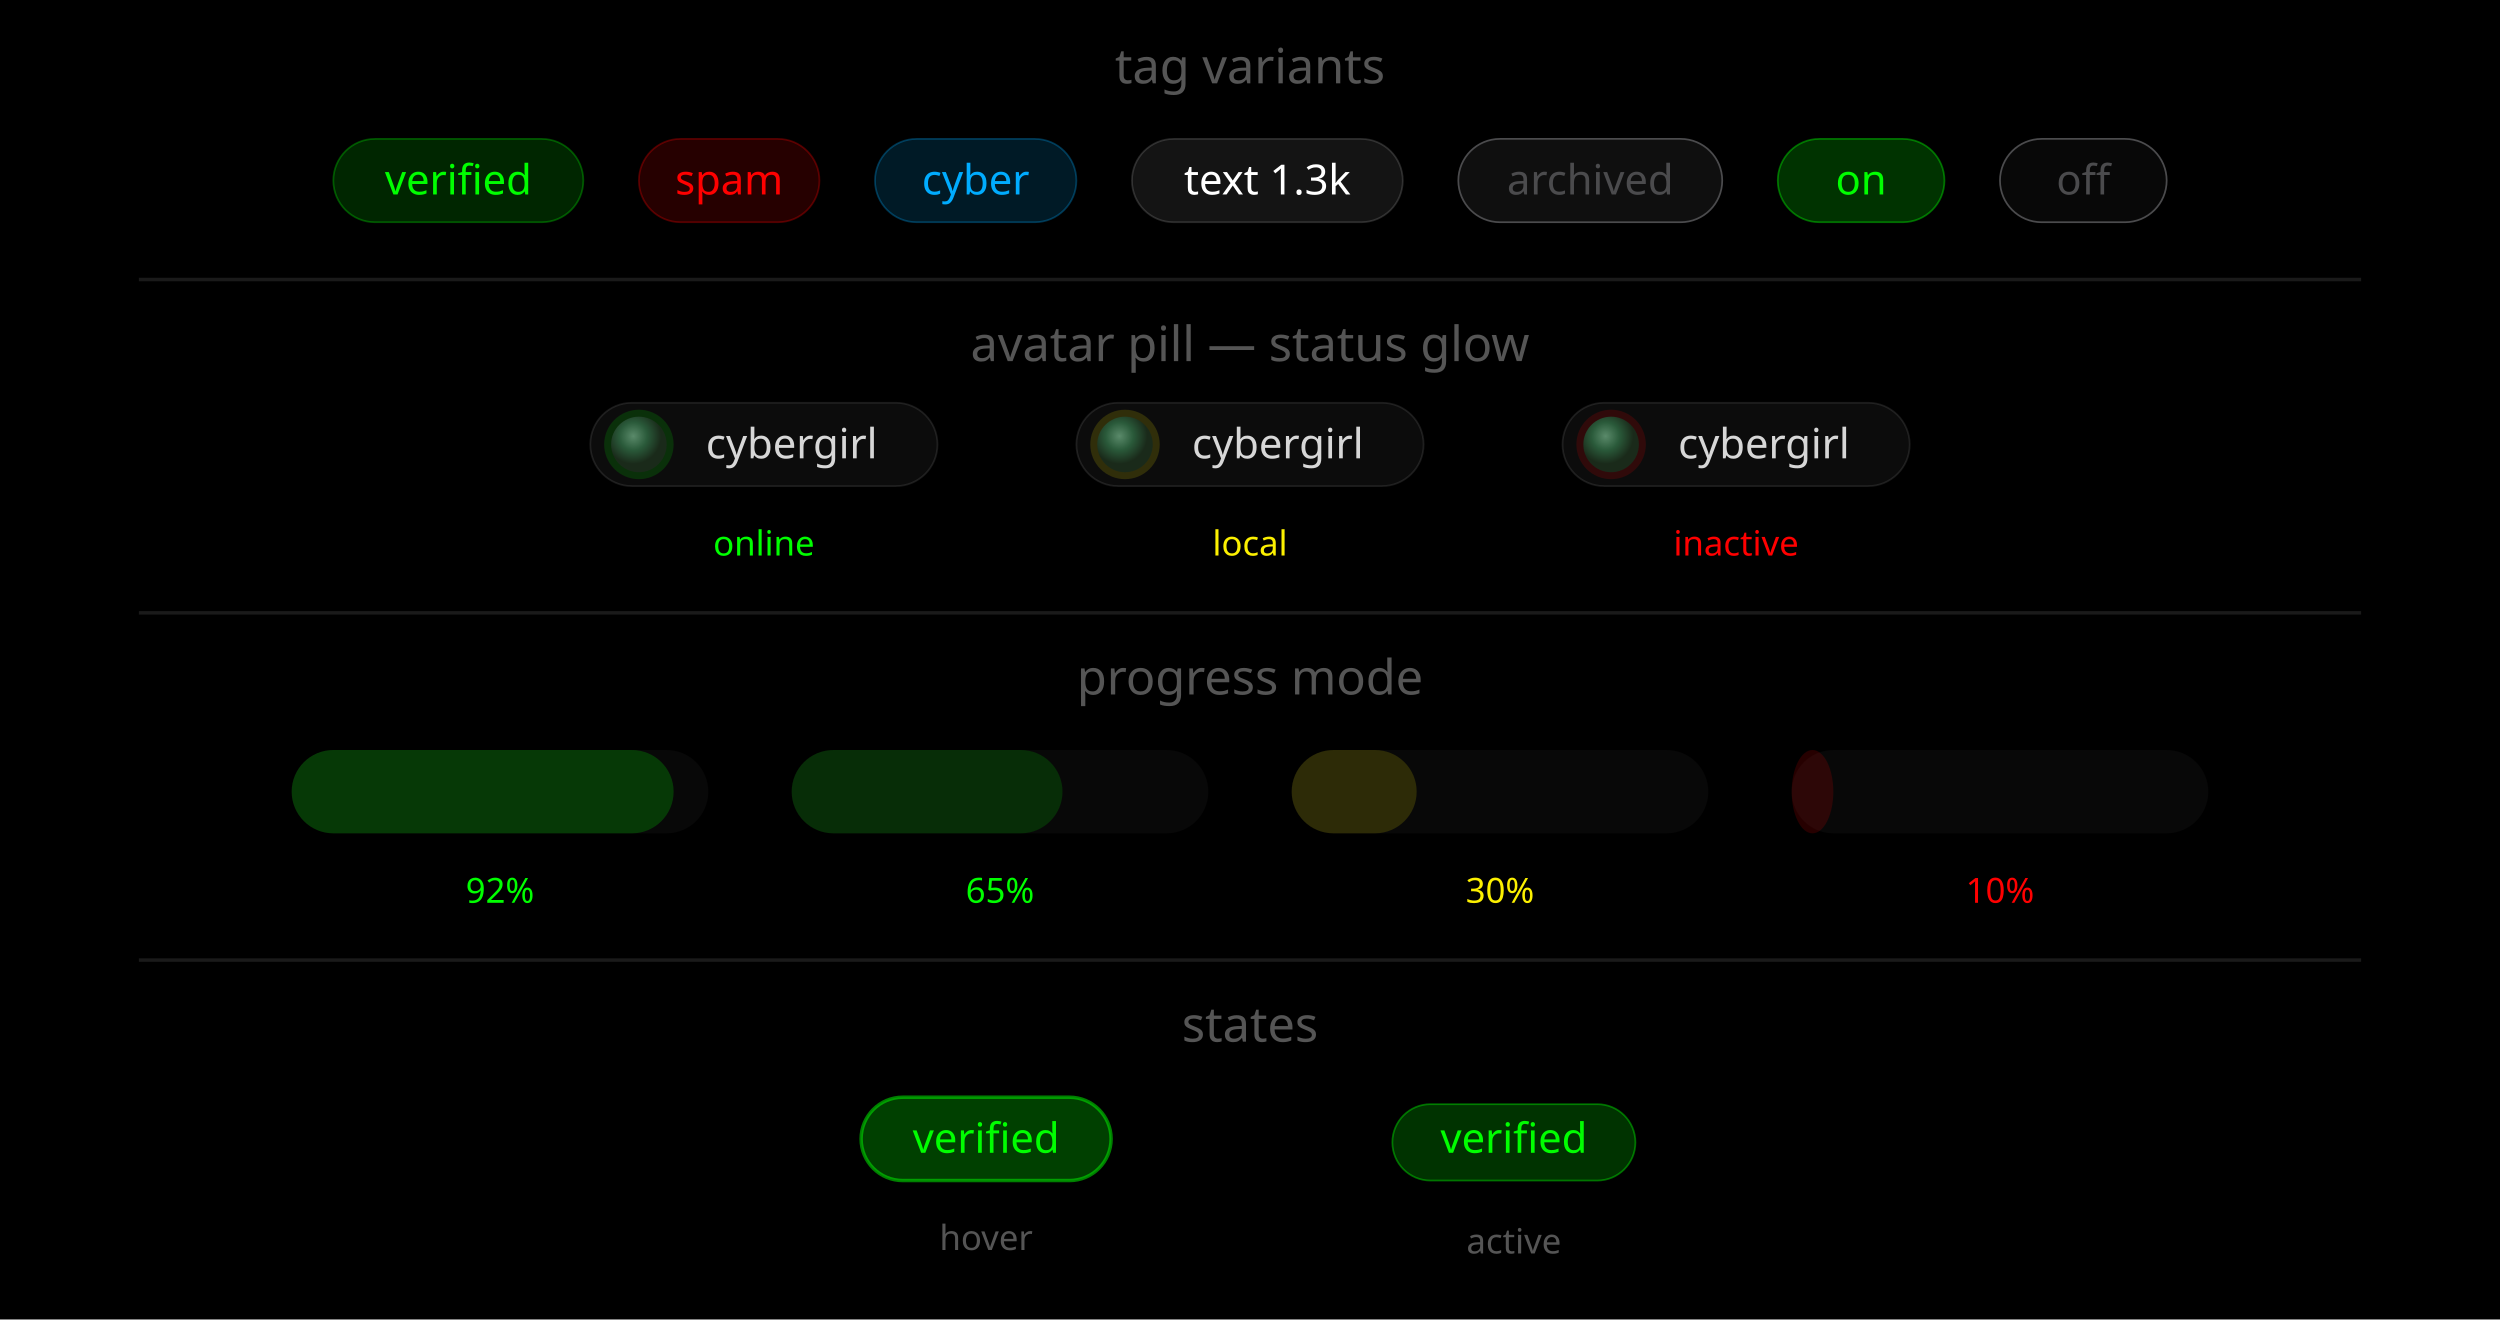
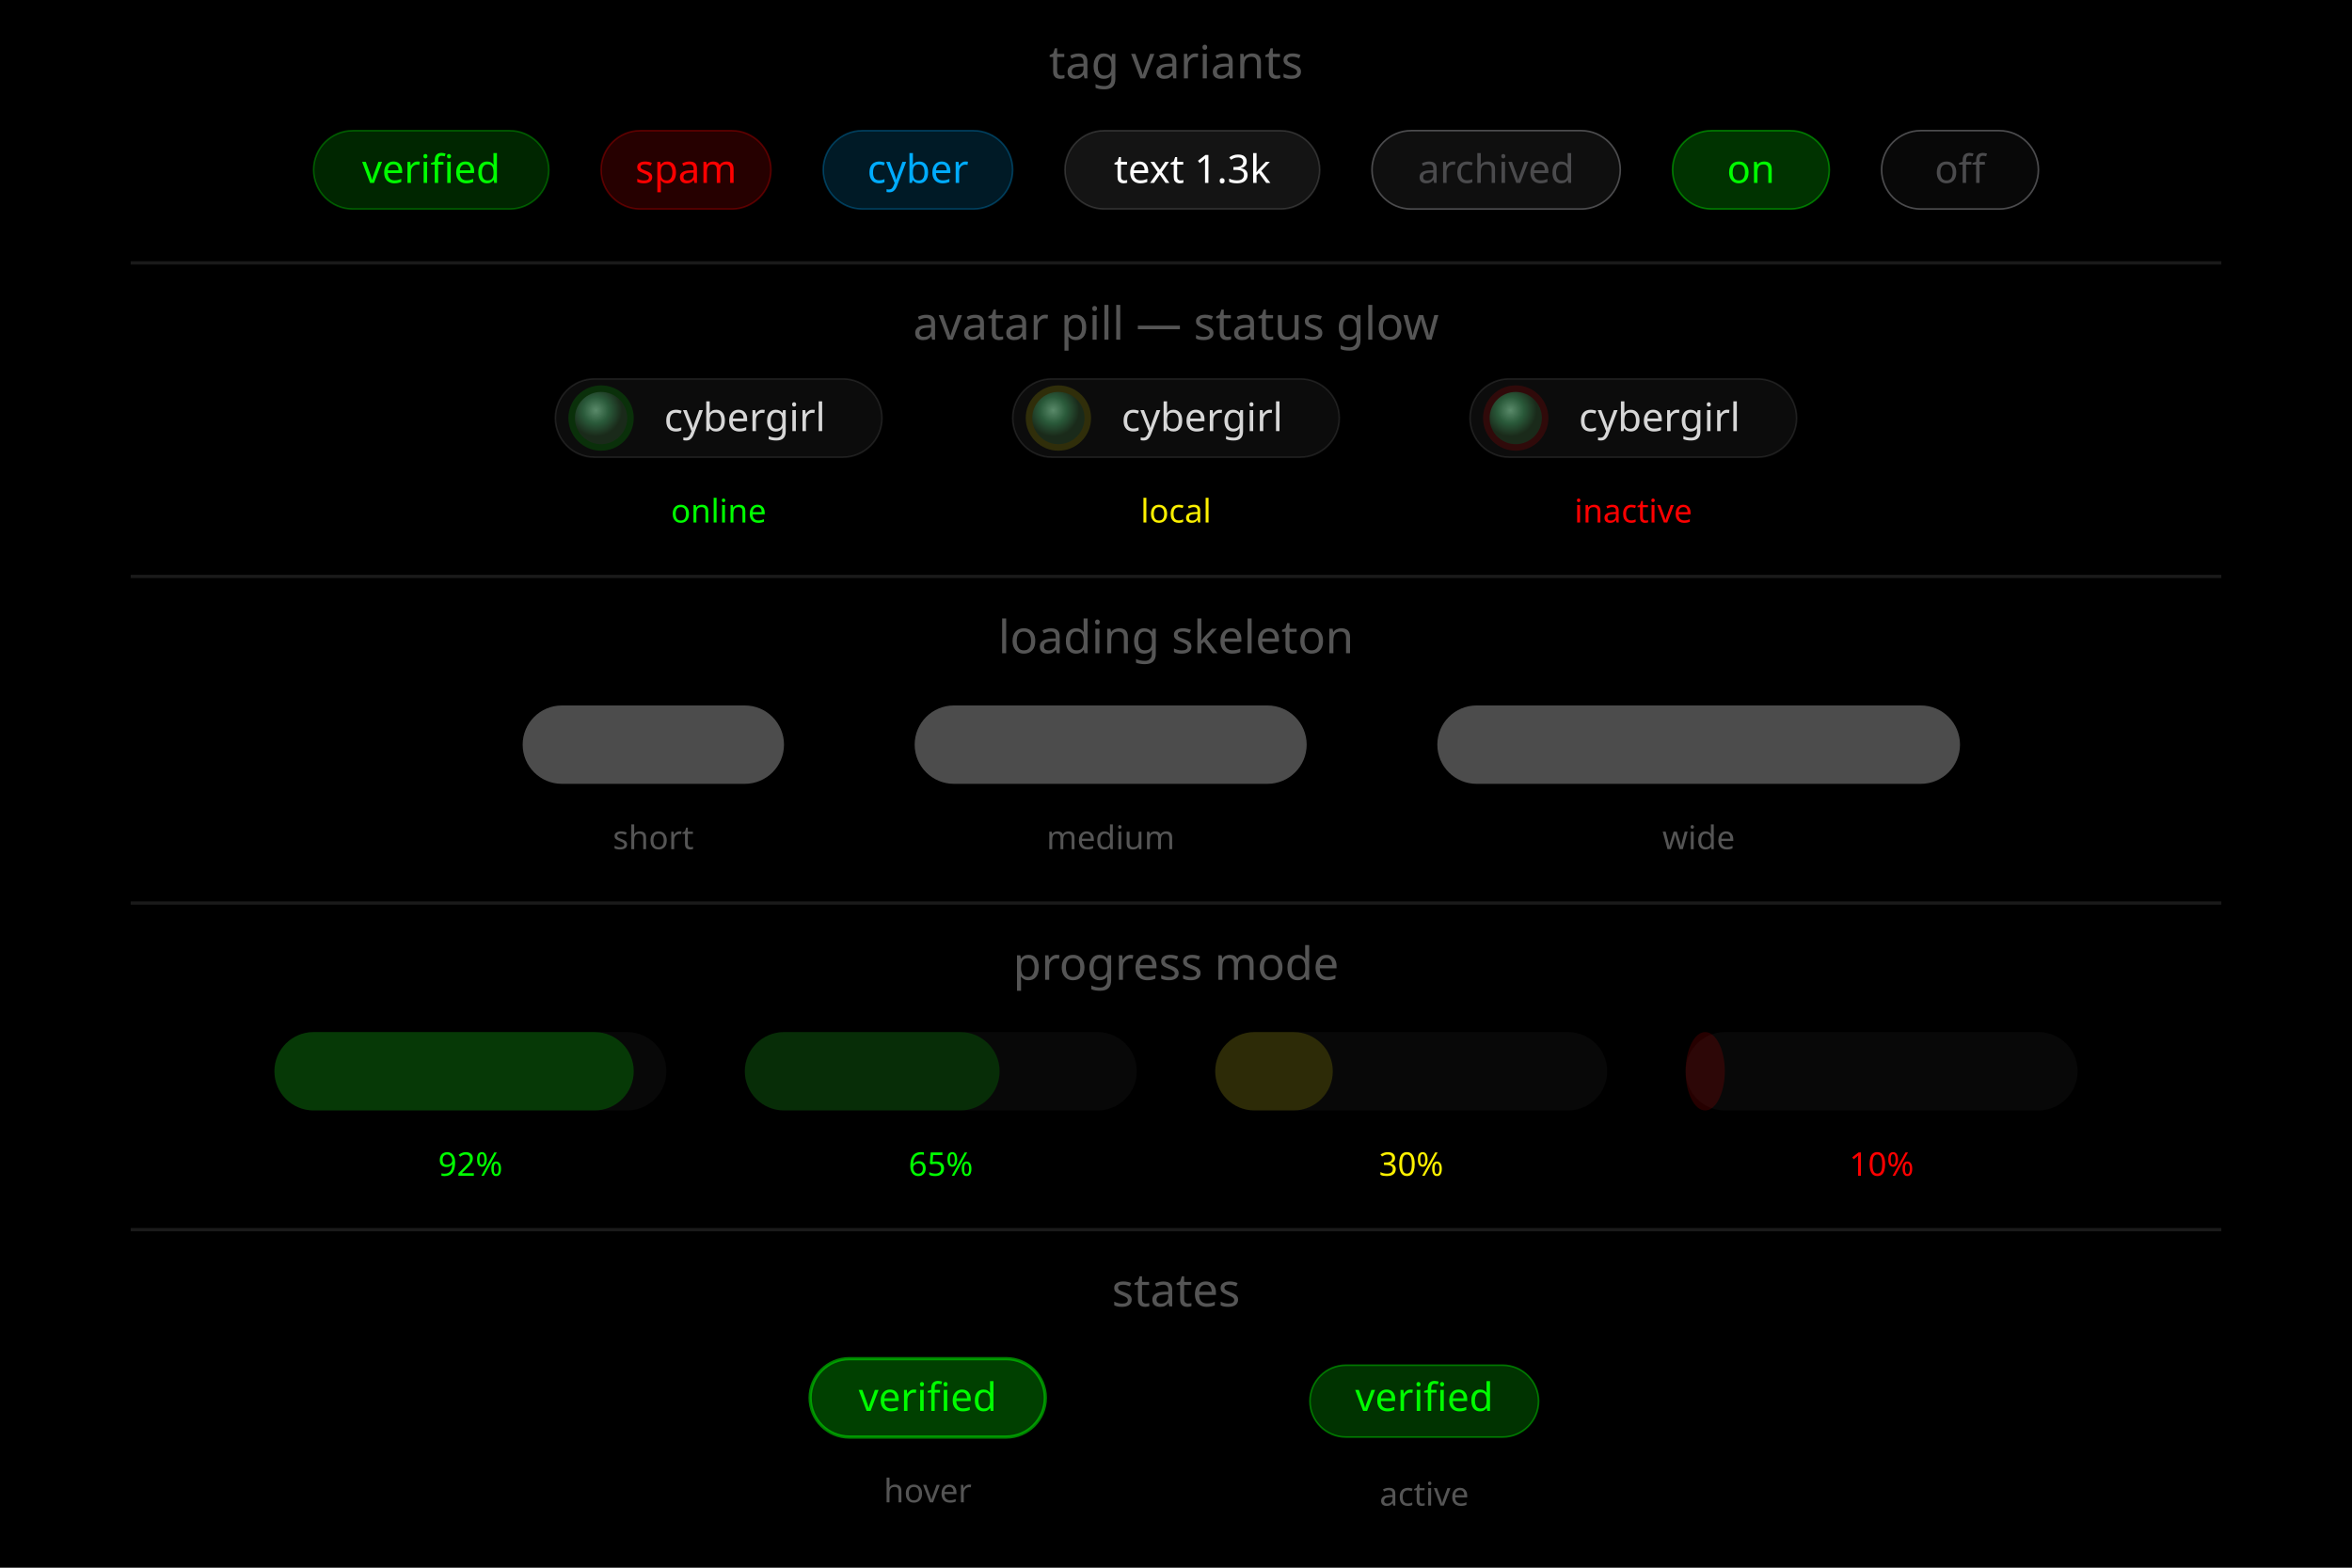
- <svg xmlns="http://www.w3.org/2000/svg" viewBox="0 0 720 380" width="720" height="380">
+ <svg xmlns="http://www.w3.org/2000/svg" viewBox="0 0 720 480" width="720" height="480">
  <defs>
    <radialGradient id="av" cx="40%" cy="35%">
      <stop offset="0%" stop-color="#5a8a6a" />
      <stop offset="50%" stop-color="#2a5a3a" />
      <stop offset="100%" stop-color="#1a2a1a" />
    </radialGradient>
  </defs>
-   <rect width="720" height="380" fill="#000" />
+   <rect width="720" height="480" fill="#000" />
  <text x="360" y="24" font-family="Play, sans-serif" font-size="14" fill="#555" text-anchor="middle">tag variants</text>
  <g transform="translate(96, 40)">
    <rect x="0" y="0" width="72" height="24" rx="12" fill="#00fe00" opacity="0.15" />
    <rect x="0" y="0" width="72" height="24" rx="12" fill="none" stroke="#00fe00" stroke-width="0.5" opacity="0.3" />
    <text x="36" y="16" font-family="Play, sans-serif" font-size="12" fill="#00fe00" text-anchor="middle">verified</text>
  </g>
  <g transform="translate(184, 40)">
    <rect x="0" y="0" width="52" height="24" rx="12" fill="#ff0000" opacity="0.15" />
    <rect x="0" y="0" width="52" height="24" rx="12" fill="none" stroke="#ff0000" stroke-width="0.5" opacity="0.3" />
    <text x="26" y="16" font-family="Play, sans-serif" font-size="12" fill="#ff0000" text-anchor="middle">spam</text>
  </g>
  <g transform="translate(252, 40)">
    <rect x="0" y="0" width="58" height="24" rx="12" fill="#00acff" opacity="0.15" />
    <rect x="0" y="0" width="58" height="24" rx="12" fill="none" stroke="#00acff" stroke-width="0.5" opacity="0.3" />
    <text x="29" y="16" font-family="Play, sans-serif" font-size="12" fill="#00acff" text-anchor="middle">cyber</text>
  </g>
  <g transform="translate(326, 40)">
    <rect x="0" y="0" width="78" height="24" rx="12" fill="#fff" opacity="0.08" />
    <rect x="0" y="0" width="78" height="24" rx="12" fill="none" stroke="#fff" stroke-width="0.5" opacity="0.15" />
    <text x="39" y="16" font-family="Play, sans-serif" font-size="12" fill="#fff" text-anchor="middle">text 1.3k</text>
  </g>
  <g transform="translate(420, 40)">
    <rect x="0" y="0" width="76" height="24" rx="12" fill="#4b4b4d" opacity="0.2" />
    <rect x="0" y="0" width="76" height="24" rx="12" fill="none" stroke="#4b4b4d" stroke-width="0.5" />
    <text x="38" y="16" font-family="Play, sans-serif" font-size="12" fill="#4b4b4d" text-anchor="middle">archived</text>
  </g>
  <g transform="translate(512, 40)">
    <rect x="0" y="0" width="48" height="24" rx="12" fill="#00fe00" opacity="0.2" />
    <rect x="0" y="0" width="48" height="24" rx="12" fill="none" stroke="#00fe00" stroke-width="0.5" opacity="0.4" />
    <text x="24" y="16" font-family="Play, sans-serif" font-size="12" fill="#00fe00" text-anchor="middle">on</text>
  </g>
  <g transform="translate(576, 40)">
    <rect x="0" y="0" width="48" height="24" rx="12" fill="#333" opacity="0.15" />
    <rect x="0" y="0" width="48" height="24" rx="12" fill="none" stroke="#4b4b4d" stroke-width="0.5" />
    <text x="24" y="16" font-family="Play, sans-serif" font-size="12" fill="#4b4b4d" text-anchor="middle">off</text>
  </g>
  <rect x="40" y="80" width="640" height="1" fill="#1a1a1a" />
  <text x="360" y="104" font-family="Play, sans-serif" font-size="14" fill="#555" text-anchor="middle">avatar pill — status glow</text>
  <g transform="translate(170, 116)">
    <rect x="0" y="0" width="100" height="24" rx="12" fill="#fff" opacity="0.05" />
    <rect x="0" y="0" width="100" height="24" rx="12" fill="none" stroke="#fff" stroke-width="0.5" opacity="0.1" />
    <circle cx="14" cy="12" r="10" fill="#00fe00" opacity="0.15" />
    <circle cx="14" cy="12" r="8" fill="url(#av)" />
    <text x="58" y="16" font-family="Play, sans-serif" font-size="12" fill="#d7d7d7" text-anchor="middle">cybergirl</text>
    <text x="50" y="44" font-family="Play, sans-serif" font-size="10" fill="#00fe00" text-anchor="middle">online</text>
  </g>
  <g transform="translate(310, 116)">
    <rect x="0" y="0" width="100" height="24" rx="12" fill="#fff" opacity="0.05" />
    <rect x="0" y="0" width="100" height="24" rx="12" fill="none" stroke="#fff" stroke-width="0.5" opacity="0.1" />
    <circle cx="14" cy="12" r="10" fill="#fcf000" opacity="0.15" />
    <circle cx="14" cy="12" r="8" fill="url(#av)" />
    <text x="58" y="16" font-family="Play, sans-serif" font-size="12" fill="#d7d7d7" text-anchor="middle">cybergirl</text>
    <text x="50" y="44" font-family="Play, sans-serif" font-size="10" fill="#fcf000" text-anchor="middle">local</text>
  </g>
  <g transform="translate(450, 116)">
    <rect x="0" y="0" width="100" height="24" rx="12" fill="#fff" opacity="0.05" />
    <rect x="0" y="0" width="100" height="24" rx="12" fill="none" stroke="#fff" stroke-width="0.5" opacity="0.1" />
    <circle cx="14" cy="12" r="10" fill="#ff0000" opacity="0.15" />
    <circle cx="14" cy="12" r="8" fill="url(#av)" />
    <text x="58" y="16" font-family="Play, sans-serif" font-size="12" fill="#d7d7d7" text-anchor="middle">cybergirl</text>
    <text x="50" y="44" font-family="Play, sans-serif" font-size="10" fill="#ff0000" text-anchor="middle">inactive</text>
  </g>
  <rect x="40" y="176" width="640" height="1" fill="#1a1a1a" />
-   <text x="360" y="200" font-family="Play, sans-serif" font-size="14" fill="#555" text-anchor="middle">progress mode</text>
-   <g transform="translate(84, 216)">
+   <text x="360" y="200" font-family="Play, sans-serif" font-size="14" fill="#555" text-anchor="middle">loading skeleton</text>
+   <g transform="translate(160, 216)">
+     <rect x="0" y="0" width="80" height="24" rx="12" fill="#fff" opacity="0.3" />
+     <text x="40" y="44" font-family="Play, sans-serif" font-size="10" fill="#555" text-anchor="middle">short</text>
+   </g>
+   <g transform="translate(280, 216)">
+     <rect x="0" y="0" width="120" height="24" rx="12" fill="#fff" opacity="0.3" />
+     <text x="60" y="44" font-family="Play, sans-serif" font-size="10" fill="#555" text-anchor="middle">medium</text>
+   </g>
+   <g transform="translate(440, 216)">
+     <rect x="0" y="0" width="160" height="24" rx="12" fill="#fff" opacity="0.3" />
+     <text x="80" y="44" font-family="Play, sans-serif" font-size="10" fill="#555" text-anchor="middle">wide</text>
+   </g>
+   <rect x="40" y="276" width="640" height="1" fill="#1a1a1a" />
+   <text x="360" y="300" font-family="Play, sans-serif" font-size="14" fill="#555" text-anchor="middle">progress mode</text>
+   <g transform="translate(84, 316)">
    <rect x="0" y="0" width="120" height="24" rx="12" fill="#333" opacity="0.15" />
    <rect x="0" y="0" width="110" height="24" rx="12" fill="#00fe00" opacity="0.2" />
    <text x="60" y="44" font-family="Play, sans-serif" font-size="10" fill="#00fe00" text-anchor="middle">92%</text>
  </g>
-   <g transform="translate(228, 216)">
+   <g transform="translate(228, 316)">
    <rect x="0" y="0" width="120" height="24" rx="12" fill="#333" opacity="0.15" />
    <rect x="0" y="0" width="78" height="24" rx="12" fill="#00fe00" opacity="0.15" />
    <text x="60" y="44" font-family="Play, sans-serif" font-size="10" fill="#00fe00" text-anchor="middle">65%</text>
  </g>
-   <g transform="translate(372, 216)">
+   <g transform="translate(372, 316)">
    <rect x="0" y="0" width="120" height="24" rx="12" fill="#333" opacity="0.15" />
    <rect x="0" y="0" width="36" height="24" rx="12" fill="#fcf000" opacity="0.15" />
    <text x="60" y="44" font-family="Play, sans-serif" font-size="10" fill="#fcf000" text-anchor="middle">30%</text>
  </g>
-   <g transform="translate(516, 216)">
+   <g transform="translate(516, 316)">
    <rect x="0" y="0" width="120" height="24" rx="12" fill="#333" opacity="0.15" />
    <rect x="0" y="0" width="12" height="24" rx="12" fill="#ff0000" opacity="0.15" />
    <text x="60" y="44" font-family="Play, sans-serif" font-size="10" fill="#ff0000" text-anchor="middle">10%</text>
  </g>
-   <rect x="40" y="276" width="640" height="1" fill="#1a1a1a" />
-   <text x="360" y="300" font-family="Play, sans-serif" font-size="14" fill="#555" text-anchor="middle">states</text>
-   <g transform="translate(248, 316)">
+   <rect x="40" y="376" width="640" height="1" fill="#1a1a1a" />
+   <text x="360" y="400" font-family="Play, sans-serif" font-size="14" fill="#555" text-anchor="middle">states</text>
+   <g transform="translate(248, 416)">
    <rect x="0" y="0" width="72" height="24" rx="12" fill="#00fe00" opacity="0.25" />
    <rect x="0" y="0" width="72" height="24" rx="12" fill="none" stroke="#00fe00" stroke-width="1" opacity="0.5" />
    <text x="36" y="16" font-family="Play, sans-serif" font-size="12" fill="#00fe00" text-anchor="middle">verified</text>
    <text x="36" y="44" font-family="Play, sans-serif" font-size="10" fill="#555" text-anchor="middle">hover</text>
  </g>
-   <g transform="translate(400, 317)">
+   <g transform="translate(400, 417)">
    <rect x="1" y="1" width="70" height="22" rx="11" fill="#00fe00" opacity="0.2" />
    <rect x="1" y="1" width="70" height="22" rx="11" fill="none" stroke="#00fe00" stroke-width="0.5" opacity="0.4" />
    <text x="36" y="15" font-family="Play, sans-serif" font-size="12" fill="#00fe00" text-anchor="middle">verified</text>
    <text x="36" y="44" font-family="Play, sans-serif" font-size="10" fill="#555" text-anchor="middle">active</text>
  </g>
</svg>
